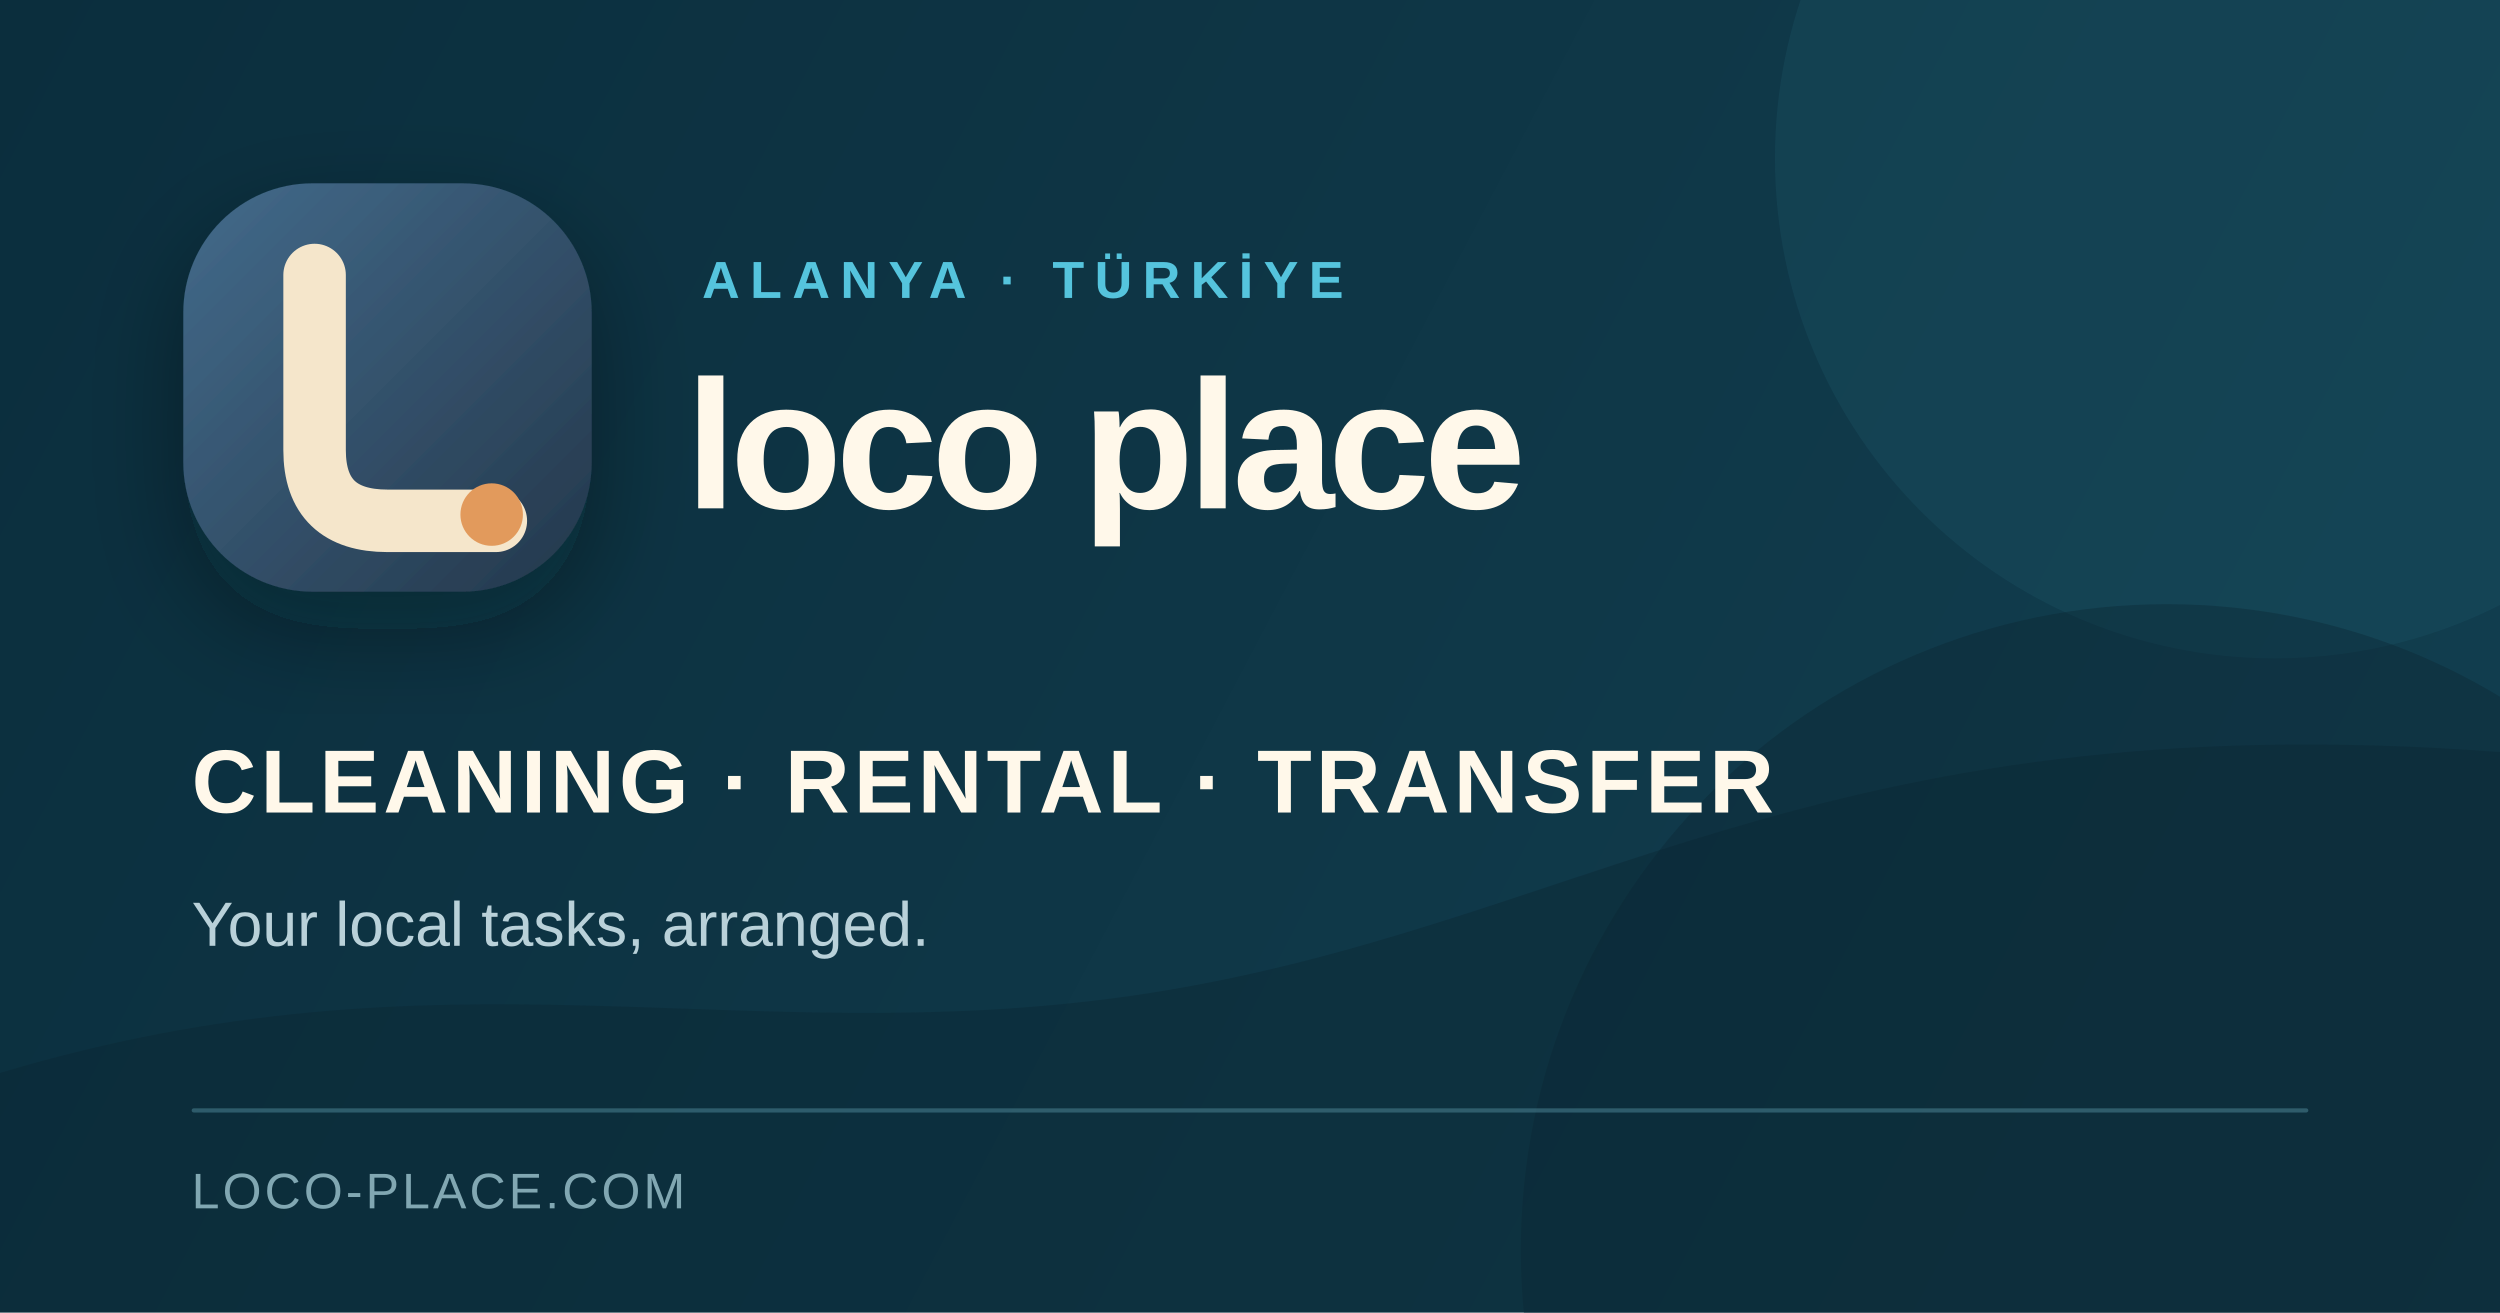
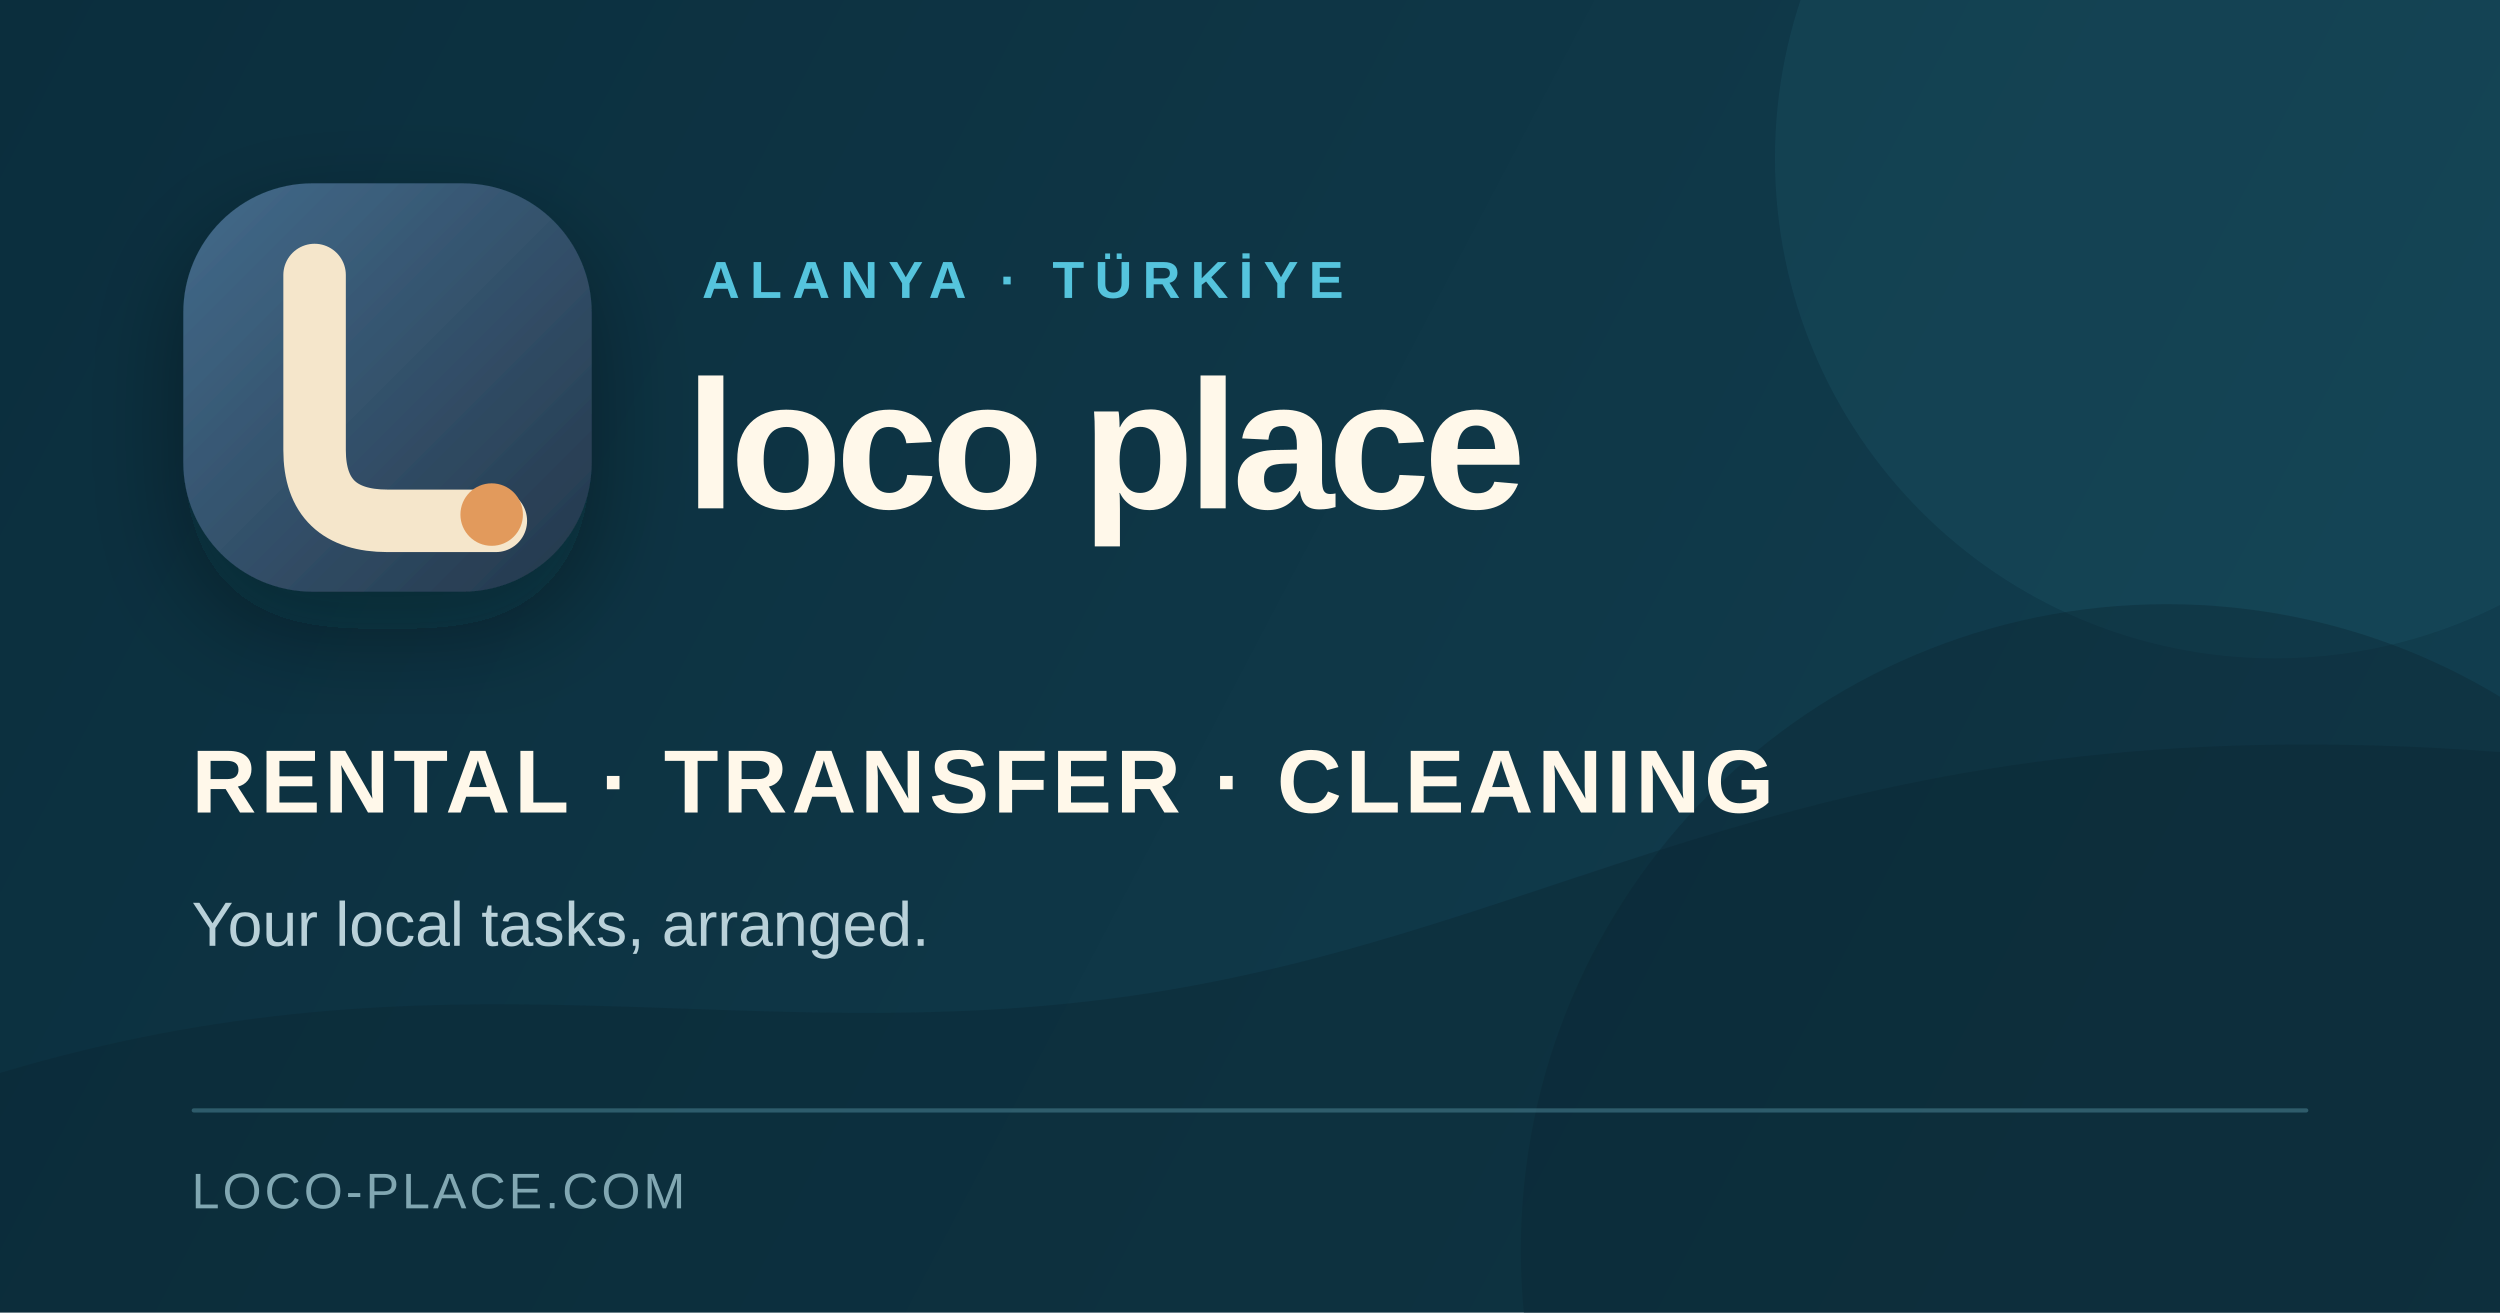
<svg xmlns="http://www.w3.org/2000/svg" width="1200" height="630" viewBox="0 0 1200 630" role="img" aria-labelledby="title description">
  <defs>
    <linearGradient id="background" x1="0" y1="0" x2="1200" y2="630" gradientUnits="userSpaceOnUse">
      <stop stop-color="#0B2E3D" />
      <stop offset="1" stop-color="#123F50" />
    </linearGradient>
    <linearGradient id="mark" x1="94" y1="92" x2="278" y2="276" gradientUnits="userSpaceOnUse">
      <stop stop-color="#426A8A" />
      <stop offset="1" stop-color="#25394D" />
    </linearGradient>
    <filter id="shadow" x="-30%" y="-30%" width="160%" height="160%">
      <feDropShadow dx="0" dy="18" stdDeviation="24" flood-color="#041820" flood-opacity="0.36" />
    </filter>
  </defs>
  <rect width="1200" height="630" fill="url(#background)" />
  <circle cx="1092" cy="76" r="240" fill="#1A5365" opacity="0.34" />
  <circle cx="1040" cy="600" r="310" fill="#0A2632" opacity="0.38" />
  <path d="M0 515C214 451 353 505 543 478C757 447 869 336 1200 361V630H0Z" fill="#0A2632" opacity="0.42" />
  <g filter="url(#shadow)">
    <rect x="88" y="88" width="196" height="196" rx="62" fill="url(#mark)" />
    <path d="M151 132V216C151 239 163 250 186 250H238" fill="none" stroke="#F5E6CB" stroke-width="30" stroke-linecap="round" stroke-linejoin="round" />
    <circle cx="236" cy="247" r="15" fill="#E29A5B" />
  </g>
  <text x="337" y="143" fill="#55C4DD" font-family="Arial, Helvetica, sans-serif" font-size="25" font-weight="700" letter-spacing="5">ALANYA · TÜRKİYE</text>
  <text x="329" y="244" fill="#FFF8EA" font-family="Arial, Helvetica, sans-serif" font-size="88" font-weight="800" letter-spacing="-3">loco place</text>
-   <text x="92" y="390" fill="#FFF8EA" font-family="Arial, Helvetica, sans-serif" font-size="43" font-weight="700" letter-spacing="2">CLEANING · RENTAL · TRANSFER</text>
+   <text x="92" y="390" fill="#FFF8EA" font-family="Arial, Helvetica, sans-serif" font-size="43" font-weight="700" letter-spacing="2">RENTAL · TRANSFER · CLEANING</text>
  <text x="92" y="454" fill="#B9D1D9" font-family="Arial, Helvetica, sans-serif" font-size="30">Your local tasks, arranged.</text>
  <rect x="92" y="532" width="1016" height="2" rx="1" fill="#4A8292" opacity="0.55" />
  <text x="92" y="580" fill="#81A7B2" font-family="Arial, Helvetica, sans-serif" font-size="24" letter-spacing="1.5">LOCO-PLACE.COM</text>
</svg>
